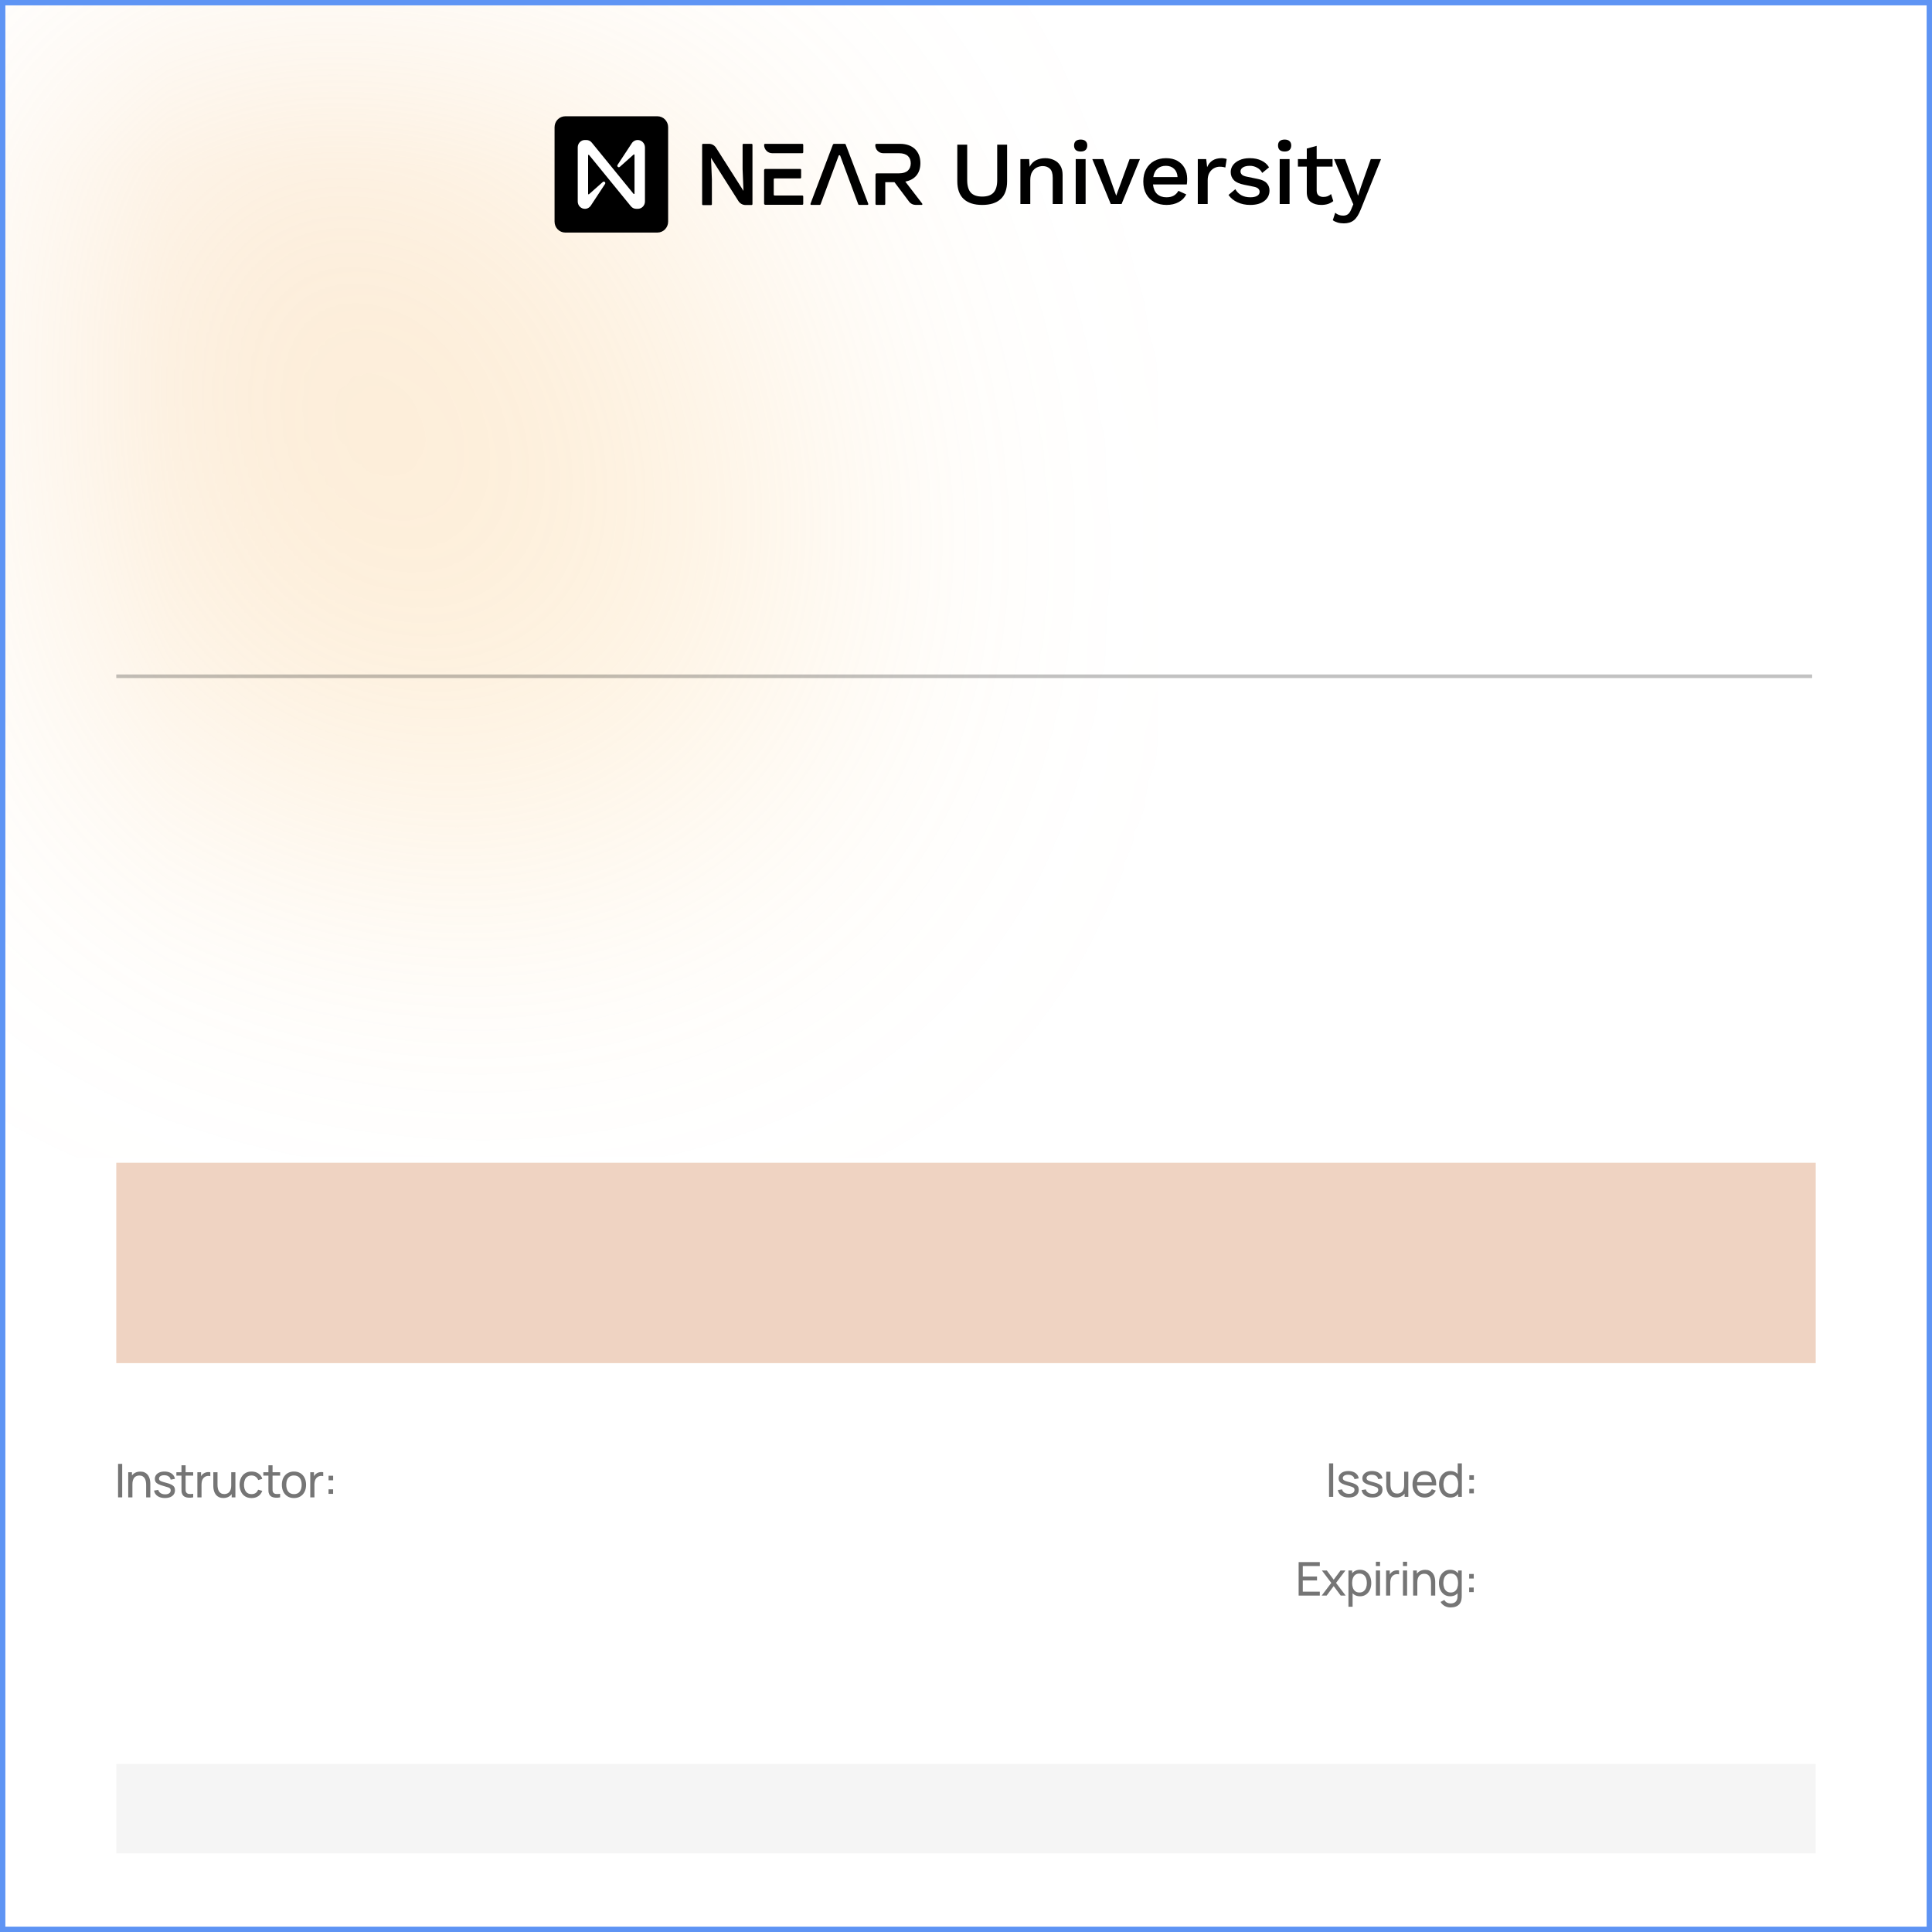
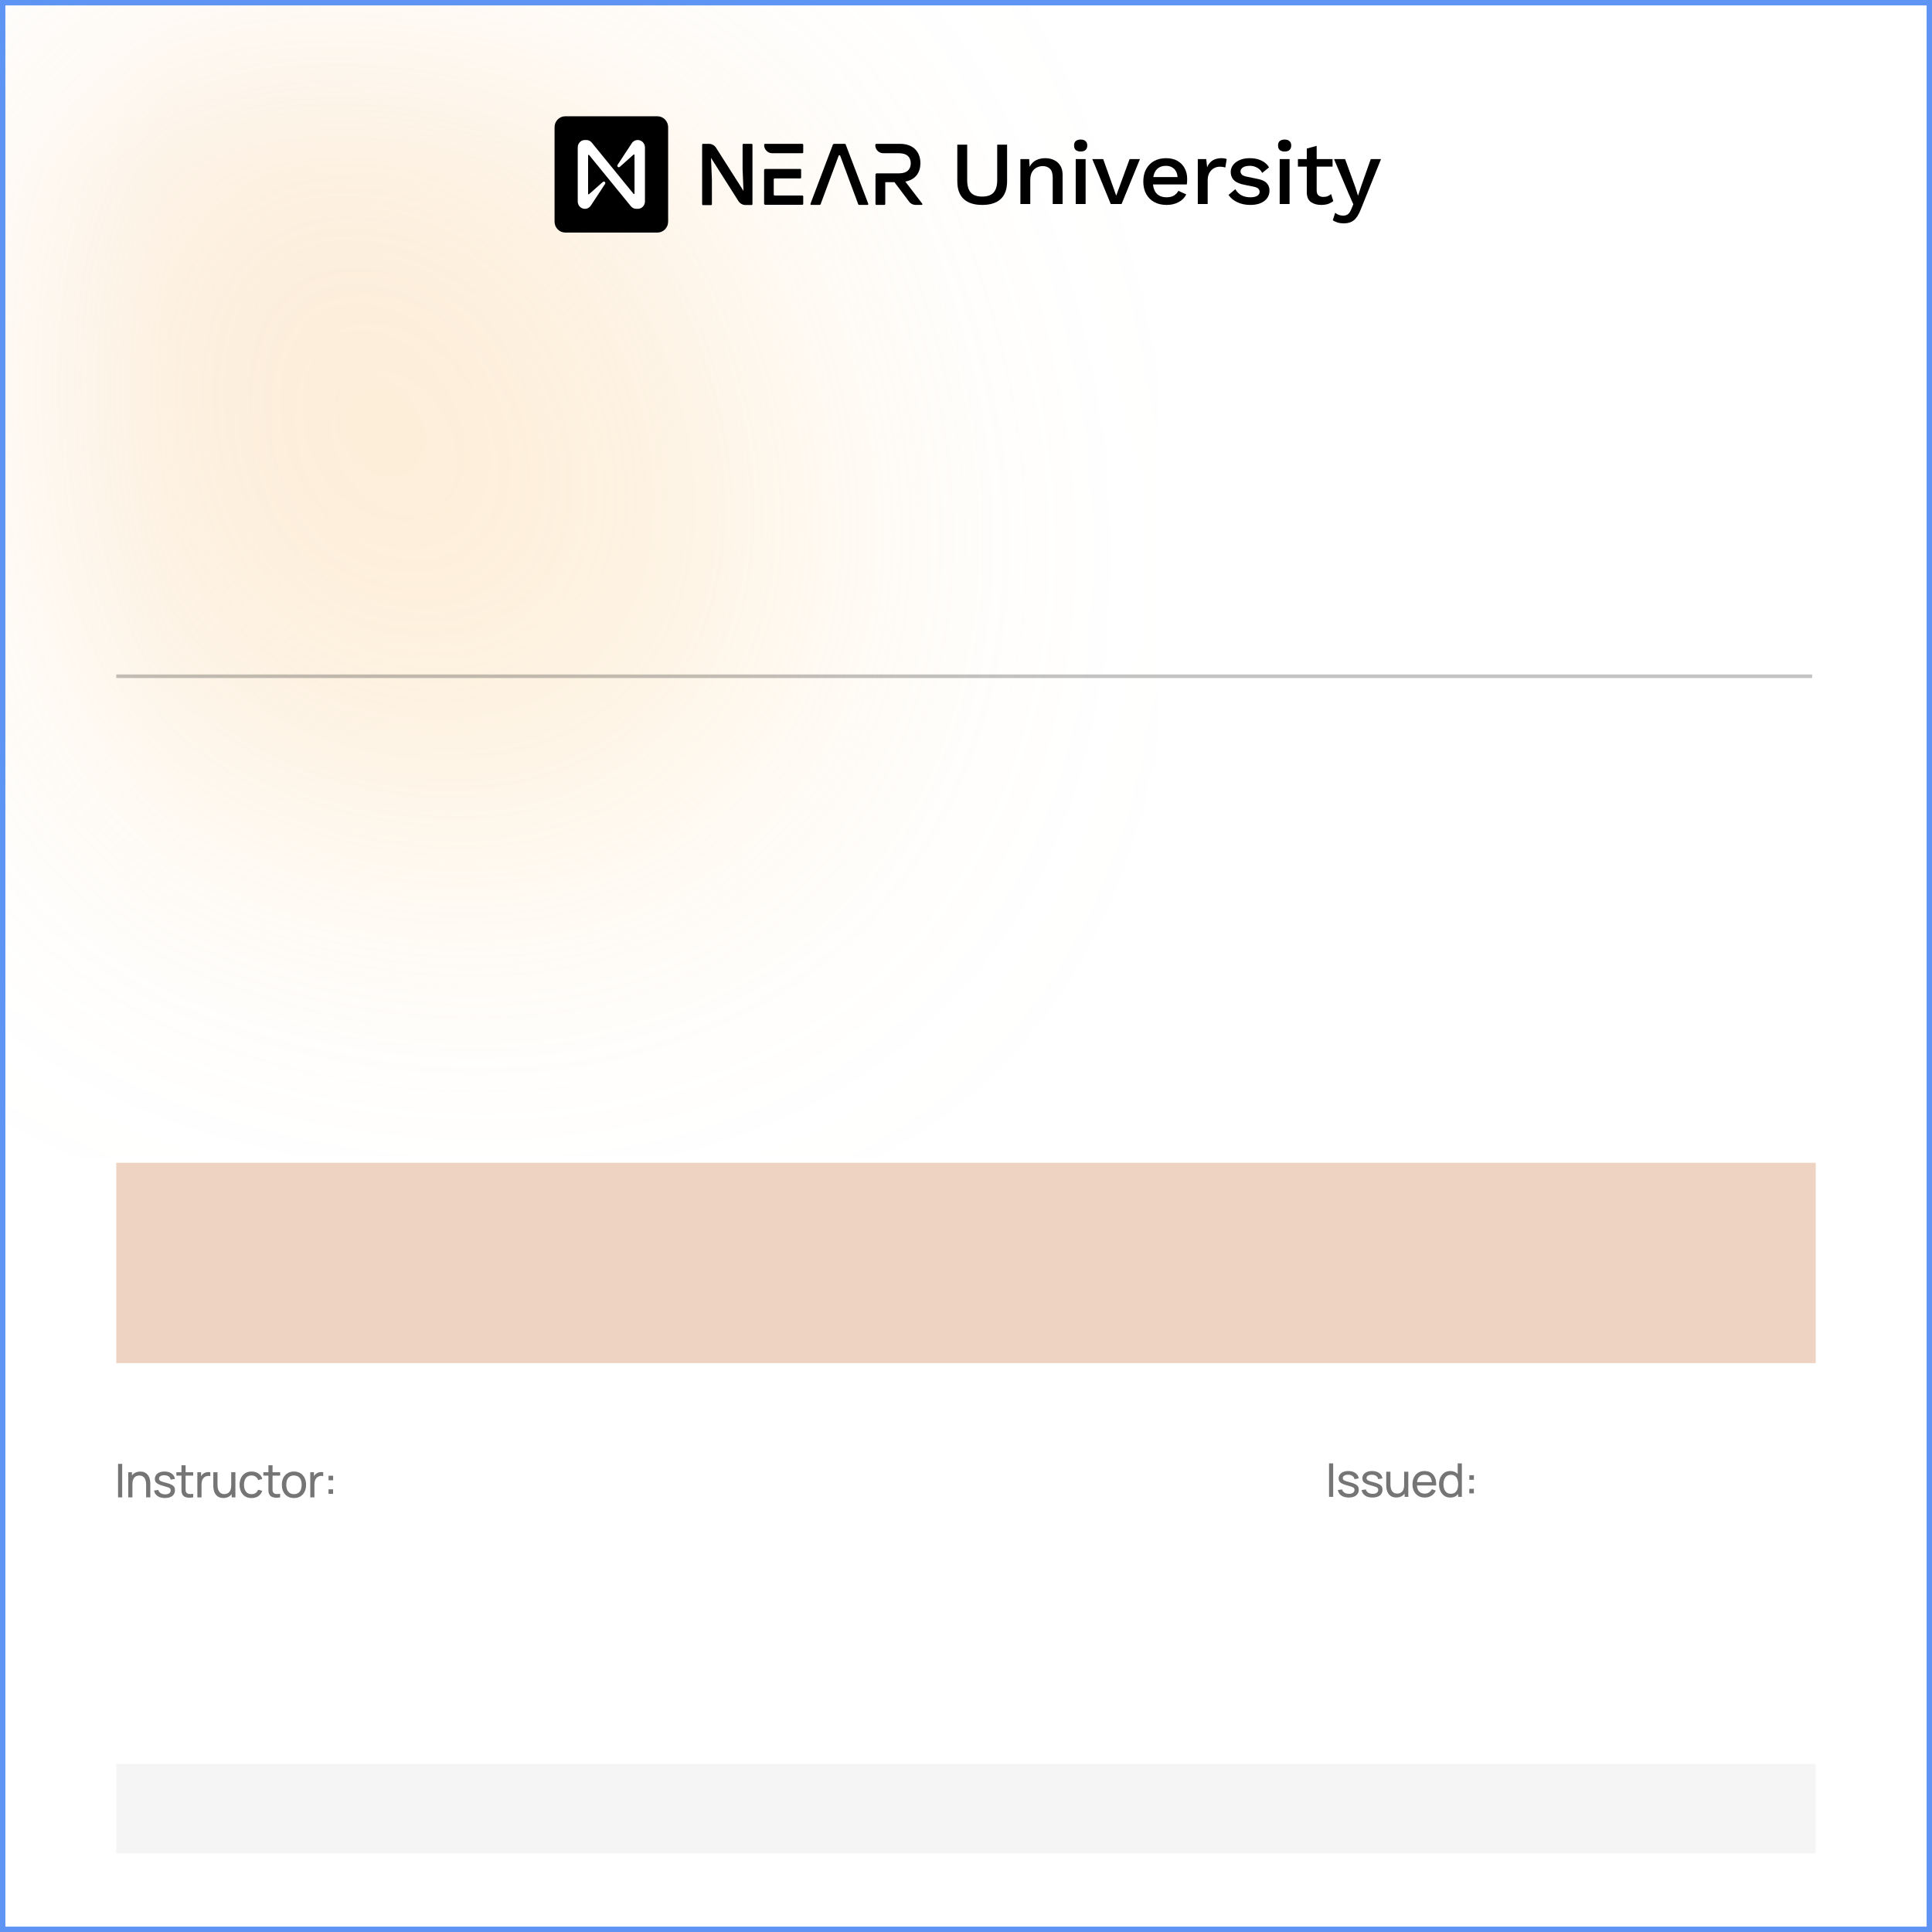
<svg xmlns="http://www.w3.org/2000/svg" width="1080" height="1080" viewBox="0 0 1080 1080" fill="none">
  <rect x="1.5" y="1.5" width="1077" height="1077" fill="white" />
  <mask id="mask0_54_2" style="mask-type:alpha" maskUnits="userSpaceOnUse" x="0" y="0" width="647" height="647">
    <rect width="647" height="647" fill="#C4C4C4" />
  </mask>
  <g mask="url(#mask0_54_2)">
    <g opacity="0.25" filter="url(#filter0_f_54_2)">
      <path d="M202.719 -128.616C416.466 85.131 507.43 340.718 405.894 442.255C304.358 543.791 48.77 452.826 -164.977 239.079C-378.724 25.332 -469.689 -230.255 -368.152 -331.792C-266.616 -433.328 -11.028 -342.363 202.719 -128.616Z" fill="url(#paint0_linear_54_2)" />
    </g>
  </g>
  <path d="M310 71.116C310 67.738 312.675 65 315.974 65H367.519C370.818 65 373.493 67.738 373.493 71.116V123.884C373.493 127.262 370.818 130 367.519 130H315.974C312.675 130 310 127.262 310 123.884V71.116Z" fill="black" />
  <path d="M420.631 80.909V114.097C420.631 114.35 420.445 114.603 420.135 114.603H416.727C415.178 114.603 413.691 113.781 412.823 112.453L397.455 88.242L397.951 100.316V114.16C397.951 114.413 397.765 114.666 397.455 114.666H392.994C392.746 114.666 392.498 114.476 392.498 114.16V80.909C392.498 80.656 392.684 80.403 392.994 80.403H396.34C397.889 80.403 399.376 81.225 400.244 82.552L415.612 106.701L415.116 94.627V80.909C415.116 80.656 415.302 80.403 415.612 80.403H420.073C420.445 80.403 420.631 80.593 420.631 80.909Z" fill="black" />
  <path d="M458.211 114.54H453.502C453.192 114.54 452.943 114.223 453.068 113.907L465.586 80.846C465.709 80.593 465.957 80.403 466.205 80.403H472.154C472.463 80.403 472.712 80.593 472.773 80.846L485.353 113.907C485.477 114.223 485.228 114.54 484.919 114.54H480.21C480.023 114.54 479.838 114.413 479.776 114.223L469.675 87.041C469.552 86.662 468.931 86.662 468.807 87.041L458.707 114.223C458.583 114.413 458.397 114.54 458.211 114.54Z" fill="black" />
  <path d="M515.497 113.781L506.077 101.517C511.407 100.506 514.505 96.839 514.505 91.213C514.505 84.765 510.416 80.403 503.103 80.403H489.966C489.595 80.403 489.285 80.719 489.285 81.099C489.285 83.627 491.268 85.65 493.746 85.65H502.607C507.007 85.65 509.114 87.926 509.114 91.276C509.114 94.627 507.069 96.902 502.607 96.902H490.091C489.719 96.902 489.408 97.219 489.408 97.598V114.034C489.408 114.287 489.595 114.54 489.904 114.54H494.366C494.613 114.54 494.862 114.35 494.862 114.034V101.833H500.005L508.184 112.706C509.052 113.907 510.416 114.54 511.903 114.54H515.31C515.559 114.54 515.744 114.097 515.497 113.781Z" fill="black" />
  <path d="M448.515 80.403H427.757C427.385 80.403 427.137 80.656 427.137 81.035C427.137 83.564 429.182 85.65 431.661 85.65H448.515C448.764 85.65 449.011 85.46 449.011 85.144V80.846C448.949 80.593 448.764 80.403 448.515 80.403ZM448.515 109.293H433.024C432.776 109.293 432.528 109.103 432.528 108.787V100.253C432.528 100 432.714 99.747 433.024 99.747H447.338C447.587 99.747 447.834 99.558 447.834 99.241V94.943C447.834 94.69 447.649 94.437 447.338 94.437H427.819C427.447 94.437 427.137 94.753 427.137 95.132V113.781C427.137 114.16 427.447 114.476 427.819 114.476H448.515C448.764 114.476 449.011 114.287 449.011 113.971V109.672C448.949 109.482 448.764 109.293 448.515 109.293Z" fill="black" />
  <path d="M353.07 80.232L345.229 92.157C344.687 92.969 345.729 93.953 346.48 93.269L354.196 86.387C354.404 86.216 354.696 86.344 354.696 86.644V108.144C354.696 108.443 354.321 108.571 354.154 108.357L330.799 79.719C330.048 78.779 328.964 78.266 327.754 78.266H326.92C324.751 78.266 322.958 80.104 322.958 82.369V112.632C322.958 114.897 324.751 116.735 326.962 116.735C328.338 116.735 329.631 116.008 330.382 114.769L338.222 102.843C338.765 102.031 337.722 101.048 336.971 101.732L329.255 108.571C329.047 108.742 328.755 108.614 328.755 108.315V86.857C328.755 86.558 329.13 86.43 329.297 86.644L352.653 115.282C353.404 116.222 354.53 116.735 355.697 116.735H356.531C358.742 116.735 360.535 114.897 360.535 112.632V82.369C360.494 80.104 358.7 78.266 356.49 78.266C355.113 78.266 353.821 78.992 353.07 80.232Z" fill="white" />
  <path d="M562.969 80.88V101.339C562.969 105.73 561.782 109.031 559.407 111.242C557.032 113.454 553.574 114.56 549.031 114.56C544.556 114.56 541.115 113.454 538.706 111.242C536.331 109.031 535.144 105.73 535.144 101.339V80.88H540.667V100.686C540.667 103.836 541.339 106.165 542.681 107.673C544.057 109.148 546.174 109.885 549.031 109.885C551.922 109.885 554.038 109.148 555.38 107.673C556.757 106.165 557.445 103.836 557.445 100.686V80.88H562.969Z" fill="black" />
  <path d="M570.407 114.058V88.923H575.311L575.57 93.246C576.43 91.57 577.617 90.347 579.132 89.576C580.68 88.806 582.401 88.42 584.294 88.42C586.118 88.42 587.753 88.772 589.199 89.476C590.678 90.146 591.849 91.185 592.709 92.593C593.569 93.967 594 95.693 594 97.77V114.058H588.476V99.429C588.476 96.949 587.942 95.24 586.875 94.302C585.843 93.33 584.535 92.844 582.952 92.844C581.816 92.844 580.715 93.095 579.648 93.598C578.581 94.101 577.686 94.939 576.964 96.112C576.275 97.251 575.931 98.776 575.931 100.686V114.058H570.407Z" fill="black" />
  <path d="M604.125 84.701C602.921 84.701 601.991 84.416 601.338 83.846C600.718 83.243 600.408 82.405 600.408 81.332C600.408 80.26 600.718 79.439 601.338 78.869C601.991 78.299 602.921 78.015 604.125 78.015C605.295 78.015 606.19 78.299 606.81 78.869C607.464 79.439 607.791 80.26 607.791 81.332C607.791 82.405 607.464 83.243 606.81 83.846C606.19 84.416 605.295 84.701 604.125 84.701ZM606.861 88.923V114.058H601.338V88.923H606.861Z" fill="black" />
  <path d="M631.456 88.923H637.238L626.965 114.058H620.925L610.6 88.923H616.691L623.97 109.383L631.456 88.923Z" fill="black" />
  <path d="M652.121 114.56C649.54 114.56 647.268 114.041 645.307 113.002C643.379 111.963 641.865 110.472 640.764 108.528C639.662 106.551 639.112 104.205 639.112 101.49C639.112 98.776 639.645 96.447 640.712 94.503C641.813 92.526 643.311 91.018 645.203 89.979C647.131 88.94 649.333 88.42 651.811 88.42C654.324 88.42 656.458 88.923 658.213 89.928C659.968 90.934 661.31 92.308 662.24 94.05C663.169 95.793 663.633 97.77 663.633 99.982C663.633 100.619 663.616 101.205 663.582 101.742C663.547 102.278 663.496 102.73 663.427 103.099H644.532C644.773 105.445 645.548 107.238 646.855 108.478C648.198 109.684 649.919 110.287 652.018 110.287C653.739 110.287 655.133 109.969 656.2 109.332C657.266 108.696 658.11 107.807 658.729 106.668L663.117 108.679C662.222 110.522 660.794 111.963 658.832 113.002C656.905 114.041 654.668 114.56 652.121 114.56ZM651.708 92.693C649.815 92.693 648.249 93.229 647.01 94.302C645.806 95.374 645.031 96.933 644.687 98.977H658.265C658.127 96.966 657.473 95.424 656.303 94.352C655.133 93.246 653.601 92.693 651.708 92.693Z" fill="black" />
  <path d="M669.577 114.058V88.923H674.275L674.791 93.447C676.202 90.096 678.904 88.42 682.896 88.42C683.412 88.42 683.928 88.471 684.445 88.571C684.961 88.638 685.391 88.755 685.735 88.923L684.961 93.648C684.582 93.514 684.152 93.414 683.67 93.347C683.223 93.246 682.603 93.196 681.812 93.196C680.71 93.196 679.644 93.481 678.611 94.05C677.613 94.587 676.77 95.424 676.081 96.564C675.428 97.67 675.101 99.061 675.101 100.736V114.058H669.577Z" fill="black" />
  <path d="M698.872 114.56C696.29 114.56 693.933 114.074 691.799 113.102C689.665 112.131 687.979 110.757 686.74 108.98L690.56 105.763C691.317 107.137 692.401 108.243 693.812 109.081C695.258 109.885 696.979 110.287 698.975 110.287C700.558 110.287 701.814 110.019 702.744 109.483C703.673 108.947 704.137 108.193 704.137 107.221C704.137 106.584 703.914 106.031 703.466 105.562C703.053 105.059 702.244 104.674 701.04 104.406L695.619 103.3C692.866 102.764 690.904 101.892 689.734 100.686C688.564 99.48 687.979 97.972 687.979 96.162C687.979 94.788 688.392 93.514 689.218 92.341C690.078 91.168 691.3 90.23 692.883 89.526C694.466 88.789 696.376 88.42 698.614 88.42C701.16 88.42 703.346 88.873 705.17 89.778C707.028 90.649 708.439 91.906 709.403 93.548L705.583 96.665C704.895 95.324 703.914 94.335 702.64 93.699C701.401 93.028 700.093 92.693 698.717 92.693C697.03 92.693 695.723 92.995 694.793 93.598C693.899 94.168 693.451 94.922 693.451 95.86C693.451 96.497 693.709 97.083 694.225 97.62C694.742 98.122 695.671 98.508 697.013 98.776L702.898 99.982C705.376 100.451 707.114 101.256 708.112 102.395C709.145 103.501 709.661 104.858 709.661 106.467C709.661 108.88 708.698 110.84 706.77 112.348C704.843 113.823 702.21 114.56 698.872 114.56Z" fill="black" />
  <path d="M718.143 84.701C716.938 84.701 716.009 84.416 715.355 83.846C714.736 83.243 714.426 82.405 714.426 81.332C714.426 80.26 714.736 79.439 715.355 78.869C716.009 78.299 716.938 78.015 718.143 78.015C719.313 78.015 720.208 78.299 720.827 78.869C721.481 79.439 721.808 80.26 721.808 81.332C721.808 82.405 721.481 83.243 720.827 83.846C720.208 84.416 719.313 84.701 718.143 84.701ZM720.879 88.923V114.058H715.355V88.923H720.879Z" fill="black" />
  <path d="M744.906 88.923V93.146H736.026V106.517C736.026 107.724 736.371 108.628 737.059 109.232C737.747 109.801 738.642 110.086 739.743 110.086C740.707 110.086 741.516 109.952 742.17 109.684C742.858 109.383 743.495 108.98 744.08 108.478L745.319 112.399C744.527 113.069 743.546 113.605 742.376 114.007C741.241 114.376 739.967 114.56 738.556 114.56C736.285 114.56 734.374 114.024 732.826 112.952C731.277 111.846 730.503 110.003 730.503 107.422V93.146H725.547V88.923H730.503V83.042L736.026 81.534V88.923H744.906Z" fill="black" />
  <path d="M772 88.923L760.694 117.023C759.558 119.939 758.268 121.967 756.822 123.106C755.377 124.279 753.518 124.865 751.247 124.865C749.973 124.865 748.82 124.715 747.788 124.413C746.756 124.111 745.843 123.676 745.052 123.106L746.394 118.934C747.633 120.006 749.13 120.542 750.885 120.542C751.815 120.542 752.641 120.308 753.363 119.838C754.121 119.369 754.792 118.397 755.377 116.923L756.513 114.208L753.776 107.975L745.723 88.923H751.918L757.648 104.708L759.145 109.433L760.849 104.255L766.27 88.923H772Z" fill="black" />
  <rect x="65" y="986.031" width="950" height="50" fill="#F5F5F5" />
  <path d="M742.948 836.751V818.031H745.262V836.751H742.948Z" fill="#757575" />
  <path d="M753.947 837.128C752.274 837.128 750.901 836.764 749.826 836.036C748.76 835.3 748.106 834.273 747.863 832.955L750.229 832.578C750.42 833.341 750.857 833.948 751.542 834.398C752.227 834.84 753.076 835.061 754.09 835.061C755.052 835.061 755.806 834.862 756.352 834.463C756.898 834.065 757.171 833.523 757.171 832.838C757.171 832.44 757.08 832.119 756.898 831.876C756.716 831.625 756.339 831.391 755.767 831.174C755.204 830.958 754.35 830.698 753.206 830.394C751.967 830.065 750.992 829.723 750.281 829.367C749.57 829.012 749.063 828.6 748.76 828.132C748.457 827.664 748.305 827.097 748.305 826.429C748.305 825.606 748.53 824.887 748.981 824.271C749.432 823.647 750.06 823.166 750.866 822.828C751.681 822.49 752.625 822.321 753.7 822.321C754.766 822.321 755.719 822.49 756.56 822.828C757.401 823.166 758.077 823.647 758.588 824.271C759.108 824.887 759.416 825.606 759.511 826.429L757.145 826.858C757.032 826.104 756.668 825.511 756.053 825.077C755.446 824.644 754.662 824.414 753.7 824.388C752.79 824.354 752.049 824.514 751.477 824.869C750.914 825.225 750.632 825.706 750.632 826.312C750.632 826.65 750.736 826.941 750.944 827.183C751.161 827.426 751.555 827.656 752.127 827.872C752.708 828.089 753.548 828.336 754.649 828.613C755.888 828.925 756.863 829.268 757.574 829.64C758.293 830.004 758.805 830.438 759.108 830.94C759.411 831.434 759.563 832.045 759.563 832.773C759.563 834.125 759.065 835.191 758.068 835.971C757.071 836.743 755.698 837.128 753.947 837.128Z" fill="#757575" />
  <path d="M767.214 837.128C765.541 837.128 764.168 836.764 763.093 836.036C762.027 835.3 761.373 834.273 761.13 832.955L763.496 832.578C763.687 833.341 764.124 833.948 764.809 834.398C765.494 834.84 766.343 835.061 767.357 835.061C768.319 835.061 769.073 834.862 769.619 834.463C770.165 834.065 770.438 833.523 770.438 832.838C770.438 832.44 770.347 832.119 770.165 831.876C769.983 831.625 769.606 831.391 769.034 831.174C768.471 830.958 767.617 830.698 766.473 830.394C765.234 830.065 764.259 829.723 763.548 829.367C762.837 829.012 762.33 828.6 762.027 828.132C761.724 827.664 761.572 827.097 761.572 826.429C761.572 825.606 761.797 824.887 762.248 824.271C762.699 823.647 763.327 823.166 764.133 822.828C764.948 822.49 765.892 822.321 766.967 822.321C768.033 822.321 768.986 822.49 769.827 822.828C770.668 823.166 771.344 823.647 771.855 824.271C772.375 824.887 772.683 825.606 772.778 826.429L770.412 826.858C770.299 826.104 769.935 825.511 769.32 825.077C768.713 824.644 767.929 824.414 766.967 824.388C766.057 824.354 765.316 824.514 764.744 824.869C764.181 825.225 763.899 825.706 763.899 826.312C763.899 826.65 764.003 826.941 764.211 827.183C764.428 827.426 764.822 827.656 765.394 827.872C765.975 828.089 766.815 828.336 767.916 828.613C769.155 828.925 770.13 829.268 770.841 829.64C771.56 830.004 772.072 830.438 772.375 830.94C772.678 831.434 772.83 832.045 772.83 832.773C772.83 834.125 772.332 835.191 771.335 835.971C770.338 836.743 768.965 837.128 767.214 837.128Z" fill="#757575" />
  <path d="M780.507 837.115C779.606 837.115 778.83 836.972 778.18 836.686C777.539 836.4 777.006 836.019 776.581 835.542C776.156 835.066 775.823 834.537 775.58 833.956C775.337 833.376 775.164 832.782 775.06 832.175C774.965 831.569 774.917 831.001 774.917 830.472V822.711H777.257V829.744C777.257 830.403 777.318 831.04 777.439 831.655C777.56 832.271 777.764 832.825 778.05 833.319C778.345 833.813 778.735 834.203 779.22 834.489C779.714 834.775 780.329 834.918 781.066 834.918C781.647 834.918 782.175 834.819 782.652 834.619C783.129 834.42 783.536 834.125 783.874 833.735C784.212 833.337 784.472 832.834 784.654 832.227C784.836 831.621 784.927 830.914 784.927 830.108L786.448 830.576C786.448 831.928 786.201 833.094 785.707 834.073C785.222 835.053 784.533 835.807 783.64 836.335C782.756 836.855 781.712 837.115 780.507 837.115ZM785.187 836.751V832.994H784.927V822.711H787.254V836.751H785.187Z" fill="#757575" />
  <path d="M796.458 837.141C795.08 837.141 793.875 836.838 792.844 836.231C791.821 835.616 791.024 834.762 790.452 833.67C789.88 832.57 789.594 831.287 789.594 829.822C789.594 828.288 789.876 826.962 790.439 825.844C791.002 824.718 791.787 823.851 792.792 823.244C793.806 822.629 794.993 822.321 796.354 822.321C797.767 822.321 798.967 822.646 799.955 823.296C800.952 823.946 801.697 824.874 802.191 826.078C802.694 827.283 802.91 828.717 802.841 830.381H800.501V829.549C800.475 827.825 800.124 826.538 799.448 825.688C798.772 824.83 797.767 824.401 796.432 824.401C795.002 824.401 793.914 824.861 793.169 825.779C792.424 826.698 792.051 828.015 792.051 829.731C792.051 831.387 792.424 832.669 793.169 833.579C793.914 834.489 794.976 834.944 796.354 834.944C797.281 834.944 798.087 834.732 798.772 834.307C799.457 833.883 799.994 833.272 800.384 832.474L802.607 833.241C802.061 834.481 801.238 835.443 800.137 836.127C799.045 836.803 797.819 837.141 796.458 837.141ZM791.271 830.381V828.522H801.645V830.381H791.271Z" fill="#757575" />
  <path d="M810.727 837.141C809.419 837.141 808.296 836.816 807.36 836.166C806.424 835.508 805.701 834.619 805.189 833.501C804.687 832.383 804.435 831.122 804.435 829.718C804.435 828.314 804.687 827.053 805.189 825.935C805.701 824.817 806.424 823.938 807.36 823.296C808.296 822.646 809.414 822.321 810.714 822.321C812.04 822.321 813.154 822.642 814.055 823.283C814.957 823.925 815.637 824.804 816.096 825.922C816.564 827.04 816.798 828.306 816.798 829.718C816.798 831.114 816.564 832.375 816.096 833.501C815.637 834.619 814.957 835.508 814.055 836.166C813.154 836.816 812.045 837.141 810.727 837.141ZM811.013 835.022C811.958 835.022 812.734 834.797 813.34 834.346C813.947 833.887 814.393 833.259 814.679 832.461C814.974 831.655 815.121 830.741 815.121 829.718C815.121 828.678 814.974 827.764 814.679 826.975C814.393 826.178 813.951 825.558 813.353 825.116C812.755 824.666 811.997 824.44 811.078 824.44C810.125 824.44 809.336 824.674 808.712 825.142C808.097 825.61 807.638 826.243 807.334 827.04C807.04 827.838 806.892 828.73 806.892 829.718C806.892 830.715 807.044 831.616 807.347 832.422C807.651 833.22 808.106 833.852 808.712 834.32C809.328 834.788 810.095 835.022 811.013 835.022ZM815.121 836.751V826.416H814.861V818.031H817.188V836.751H815.121Z" fill="#757575" />
  <path d="M821.35 834.801V832.253H823.898V834.801H821.35ZM821.363 827.209V824.661H823.911V827.209H821.363Z" fill="#757575" />
-   <path d="M725.948 891.946V873.226H737.778V875.423H728.262V881.286H736.218V883.483H728.262V889.749H737.778V891.946H725.948Z" fill="#757575" />
-   <path d="M738.823 891.946L744.192 884.848L738.94 877.906H741.696L745.544 883.054L749.353 877.906H752.109L746.857 884.848L752.239 891.946H749.47L745.544 886.642L741.592 891.946H738.823Z" fill="#757575" />
-   <path d="M760.251 892.336C758.933 892.336 757.824 892.011 756.923 891.361C756.021 890.703 755.337 889.814 754.869 888.696C754.409 887.57 754.18 886.309 754.18 884.913C754.18 883.501 754.409 882.235 754.869 881.117C755.337 879.999 756.021 879.12 756.923 878.478C757.833 877.837 758.946 877.516 760.264 877.516C761.564 877.516 762.682 877.841 763.618 878.491C764.562 879.133 765.286 880.012 765.789 881.13C766.291 882.248 766.543 883.509 766.543 884.913C766.543 886.317 766.291 887.578 765.789 888.696C765.286 889.814 764.562 890.703 763.618 891.361C762.682 892.011 761.559 892.336 760.251 892.336ZM753.79 898.186V877.906H755.857V888.241H756.117V898.186H753.79ZM759.965 890.217C760.892 890.217 761.659 889.983 762.266 889.515C762.872 889.047 763.327 888.415 763.631 887.617C763.934 886.811 764.086 885.91 764.086 884.913C764.086 883.925 763.934 883.033 763.631 882.235C763.336 881.438 762.877 880.805 762.253 880.337C761.637 879.869 760.853 879.635 759.9 879.635C758.99 879.635 758.236 879.861 757.638 880.311C757.04 880.753 756.593 881.373 756.299 882.17C756.004 882.959 755.857 883.873 755.857 884.913C755.857 885.936 756 886.85 756.286 887.656C756.58 888.454 757.031 889.082 757.638 889.541C758.244 889.992 759.02 890.217 759.965 890.217Z" fill="#757575" />
-   <path d="M769.133 875.423V873.031H771.447V875.423H769.133ZM769.133 891.946V877.906H771.447V891.946H769.133Z" fill="#757575" />
-   <path d="M774.827 891.946V877.906H776.894V881.299L776.556 880.857C776.721 880.424 776.933 880.025 777.193 879.661C777.462 879.297 777.761 878.998 778.09 878.764C778.454 878.47 778.866 878.244 779.325 878.088C779.785 877.932 780.253 877.841 780.729 877.815C781.206 877.781 781.652 877.811 782.068 877.906V880.077C781.583 879.947 781.05 879.913 780.469 879.973C779.889 880.034 779.351 880.246 778.857 880.61C778.407 880.931 778.056 881.321 777.804 881.78C777.562 882.24 777.393 882.738 777.297 883.275C777.202 883.804 777.154 884.346 777.154 884.9V891.946H774.827Z" fill="#757575" />
-   <path d="M784.266 875.423V873.031H786.58V875.423H784.266ZM784.266 891.946V877.906H786.58V891.946H784.266Z" fill="#757575" />
-   <path d="M799.958 891.946V884.913C799.958 884.246 799.897 883.605 799.776 882.989C799.663 882.374 799.46 881.824 799.165 881.338C798.879 880.844 798.489 880.454 797.995 880.168C797.51 879.882 796.894 879.739 796.149 879.739C795.568 879.739 795.04 879.839 794.563 880.038C794.095 880.229 793.692 880.524 793.354 880.922C793.016 881.321 792.752 881.824 792.561 882.43C792.379 883.028 792.288 883.735 792.288 884.549L790.767 884.081C790.767 882.721 791.01 881.555 791.495 880.584C791.989 879.605 792.678 878.855 793.562 878.335C794.455 877.807 795.503 877.542 796.708 877.542C797.618 877.542 798.394 877.685 799.035 877.971C799.676 878.257 800.209 878.639 800.634 879.115C801.059 879.583 801.392 880.112 801.635 880.701C801.878 881.282 802.047 881.876 802.142 882.482C802.246 883.08 802.298 883.648 802.298 884.185V891.946H799.958ZM789.948 891.946V877.906H792.028V881.663H792.288V891.946H789.948Z" fill="#757575" />
-   <path d="M810.839 898.576C810.102 898.576 809.383 898.464 808.681 898.238C807.979 898.013 807.333 897.671 806.744 897.211C806.163 896.761 805.678 896.189 805.288 895.495L807.407 894.377C807.754 895.062 808.243 895.56 808.876 895.872C809.517 896.184 810.176 896.34 810.852 896.34C811.745 896.34 812.486 896.176 813.075 895.846C813.664 895.526 814.098 895.045 814.375 894.403C814.661 893.762 814.8 892.965 814.791 892.011V888.176H815.064V877.906H817.118V892.037C817.118 892.419 817.105 892.787 817.079 893.142C817.062 893.498 817.018 893.849 816.949 894.195C816.767 895.192 816.407 896.011 815.87 896.652C815.333 897.302 814.639 897.783 813.79 898.095C812.941 898.416 811.957 898.576 810.839 898.576ZM810.67 892.336C809.361 892.336 808.239 892.011 807.303 891.361C806.367 890.703 805.643 889.814 805.132 888.696C804.629 887.578 804.378 886.317 804.378 884.913C804.378 883.509 804.629 882.248 805.132 881.13C805.643 880.012 806.367 879.133 807.303 878.491C808.239 877.841 809.357 877.516 810.657 877.516C811.983 877.516 813.097 877.837 813.998 878.478C814.899 879.12 815.58 879.999 816.039 881.117C816.507 882.235 816.741 883.501 816.741 884.913C816.741 886.309 816.507 887.57 816.039 888.696C815.58 889.814 814.899 890.703 813.998 891.361C813.097 892.011 811.987 892.336 810.67 892.336ZM810.956 890.217C811.901 890.217 812.676 889.992 813.283 889.541C813.89 889.082 814.336 888.454 814.622 887.656C814.917 886.85 815.064 885.936 815.064 884.913C815.064 883.873 814.917 882.959 814.622 882.17C814.336 881.373 813.894 880.753 813.296 880.311C812.698 879.861 811.94 879.635 811.021 879.635C810.068 879.635 809.279 879.869 808.655 880.337C808.04 880.805 807.58 881.438 807.277 882.235C806.982 883.033 806.835 883.925 806.835 884.913C806.835 885.91 806.987 886.811 807.29 887.617C807.593 888.415 808.048 889.047 808.655 889.515C809.27 889.983 810.037 890.217 810.956 890.217Z" fill="#757575" />
-   <path d="M821.268 889.996V887.448H823.816V889.996H821.268ZM821.281 882.404V879.856H823.829V882.404H821.281Z" fill="#757575" />
  <path d="M66 837.031V818.311H68.314V837.031H66Z" fill="#757575" />
  <path d="M81.692 837.031V829.998C81.692 829.331 81.631 828.69 81.51 828.074C81.397 827.459 81.193 826.909 80.899 826.423C80.613 825.929 80.223 825.539 79.729 825.253C79.243 824.967 78.628 824.824 77.883 824.824C77.302 824.824 76.773 824.924 76.297 825.123C75.829 825.314 75.426 825.609 75.088 826.007C74.75 826.406 74.485 826.909 74.295 827.515C74.113 828.113 74.022 828.82 74.022 829.634L72.501 829.166C72.501 827.806 72.743 826.64 73.229 825.669C73.723 824.69 74.412 823.94 75.296 823.42C76.188 822.892 77.237 822.627 78.442 822.627C79.352 822.627 80.127 822.77 80.769 823.056C81.41 823.342 81.943 823.724 82.368 824.2C82.792 824.668 83.126 825.197 83.369 825.786C83.611 826.367 83.78 826.961 83.876 827.567C83.98 828.165 84.032 828.733 84.032 829.27V837.031H81.692ZM71.682 837.031V822.991H73.762V826.748H74.022V837.031H71.682Z" fill="#757575" />
  <path d="M92.195 837.408C90.523 837.408 89.149 837.044 88.074 836.316C87.008 835.58 86.354 834.553 86.111 833.235L88.477 832.858C88.668 833.621 89.106 834.228 89.79 834.678C90.475 835.12 91.324 835.341 92.338 835.341C93.3 835.341 94.054 835.142 94.6 834.743C95.146 834.345 95.419 833.803 95.419 833.118C95.419 832.72 95.328 832.399 95.146 832.156C94.964 831.905 94.587 831.671 94.015 831.454C93.452 831.238 92.598 830.978 91.454 830.674C90.215 830.345 89.24 830.003 88.529 829.647C87.819 829.292 87.312 828.88 87.008 828.412C86.705 827.944 86.553 827.377 86.553 826.709C86.553 825.886 86.779 825.167 87.229 824.551C87.68 823.927 88.308 823.446 89.114 823.108C89.929 822.77 90.874 822.601 91.948 822.601C93.014 822.601 93.968 822.77 94.808 823.108C95.649 823.446 96.325 823.927 96.836 824.551C97.356 825.167 97.664 825.886 97.759 826.709L95.393 827.138C95.281 826.384 94.917 825.791 94.301 825.357C93.695 824.924 92.91 824.694 91.948 824.668C91.038 824.634 90.297 824.794 89.725 825.149C89.162 825.505 88.88 825.986 88.88 826.592C88.88 826.93 88.984 827.221 89.192 827.463C89.409 827.706 89.803 827.936 90.375 828.152C90.956 828.369 91.797 828.616 92.897 828.893C94.137 829.205 95.112 829.548 95.822 829.92C96.542 830.284 97.053 830.718 97.356 831.22C97.66 831.714 97.811 832.325 97.811 833.053C97.811 834.405 97.313 835.471 96.316 836.251C95.32 837.023 93.946 837.408 92.195 837.408Z" fill="#757575" />
  <path d="M107.998 837.031C107.166 837.196 106.342 837.261 105.528 837.226C104.722 837.2 104.002 837.04 103.37 836.745C102.737 836.442 102.256 835.974 101.927 835.341C101.649 834.787 101.498 834.228 101.472 833.664C101.454 833.092 101.446 832.447 101.446 831.727V819.091H103.76V831.623C103.76 832.195 103.764 832.685 103.773 833.092C103.79 833.5 103.881 833.851 104.046 834.145C104.358 834.7 104.852 835.025 105.528 835.12C106.212 835.216 107.036 835.19 107.998 835.042V837.031ZM98.599 824.902V822.991H107.998V824.902H98.599Z" fill="#757575" />
  <path d="M110.328 837.031V822.991H112.395V826.384L112.057 825.942C112.222 825.509 112.434 825.11 112.694 824.746C112.963 824.382 113.262 824.083 113.591 823.849C113.955 823.555 114.367 823.329 114.826 823.173C115.285 823.017 115.753 822.926 116.23 822.9C116.707 822.866 117.153 822.896 117.569 822.991V825.162C117.084 825.032 116.551 824.998 115.97 825.058C115.389 825.119 114.852 825.331 114.358 825.695C113.907 826.016 113.556 826.406 113.305 826.865C113.062 827.325 112.893 827.823 112.798 828.36C112.703 828.889 112.655 829.431 112.655 829.985V837.031H110.328Z" fill="#757575" />
  <path d="M124.837 837.395C123.936 837.395 123.16 837.252 122.51 836.966C121.869 836.68 121.336 836.299 120.911 835.822C120.487 835.346 120.153 834.817 119.91 834.236C119.668 833.656 119.494 833.062 119.39 832.455C119.295 831.849 119.247 831.281 119.247 830.752V822.991H121.587V830.024C121.587 830.683 121.648 831.32 121.769 831.935C121.891 832.551 122.094 833.105 122.38 833.599C122.675 834.093 123.065 834.483 123.55 834.769C124.044 835.055 124.66 835.198 125.396 835.198C125.977 835.198 126.506 835.099 126.982 834.899C127.459 834.7 127.866 834.405 128.204 834.015C128.542 833.617 128.802 833.114 128.984 832.507C129.166 831.901 129.257 831.194 129.257 830.388L130.778 830.856C130.778 832.208 130.531 833.374 130.037 834.353C129.552 835.333 128.863 836.087 127.97 836.615C127.086 837.135 126.042 837.395 124.837 837.395ZM129.517 837.031V833.274H129.257V822.991H131.584V837.031H129.517Z" fill="#757575" />
  <path d="M140.619 837.421C139.198 837.421 137.989 837.105 136.992 836.472C136.004 835.831 135.25 834.951 134.73 833.833C134.21 832.715 133.941 831.441 133.924 830.011C133.941 828.547 134.214 827.26 134.743 826.15C135.28 825.032 136.047 824.161 137.044 823.537C138.041 822.913 139.241 822.601 140.645 822.601C142.127 822.601 143.401 822.965 144.467 823.693C145.542 824.421 146.261 825.418 146.625 826.683L144.337 827.372C144.042 826.558 143.561 825.925 142.894 825.474C142.235 825.024 141.477 824.798 140.619 824.798C139.657 824.798 138.864 825.024 138.24 825.474C137.616 825.916 137.152 826.532 136.849 827.32C136.546 828.1 136.39 828.997 136.381 830.011C136.398 831.571 136.758 832.832 137.46 833.794C138.171 834.748 139.224 835.224 140.619 835.224C141.538 835.224 142.3 835.016 142.907 834.6C143.514 834.176 143.973 833.565 144.285 832.767L146.625 833.378C146.14 834.687 145.381 835.688 144.35 836.381C143.319 837.075 142.075 837.421 140.619 837.421Z" fill="#757575" />
  <path d="M156.597 837.031C155.765 837.196 154.942 837.261 154.127 837.226C153.321 837.2 152.602 837.04 151.969 836.745C151.337 836.442 150.856 835.974 150.526 835.341C150.249 834.787 150.097 834.228 150.071 833.664C150.054 833.092 150.045 832.447 150.045 831.727V819.091H152.359V831.623C152.359 832.195 152.364 832.685 152.372 833.092C152.39 833.5 152.481 833.851 152.645 834.145C152.957 834.7 153.451 835.025 154.127 835.12C154.812 835.216 155.635 835.19 156.597 835.042V837.031ZM147.198 824.902V822.991H156.597V824.902H147.198Z" fill="#757575" />
  <path d="M164.324 837.421C162.928 837.421 161.724 837.105 160.71 836.472C159.704 835.84 158.929 834.964 158.383 833.846C157.837 832.728 157.564 831.446 157.564 829.998C157.564 828.525 157.841 827.234 158.396 826.124C158.95 825.015 159.735 824.153 160.749 823.537C161.763 822.913 162.954 822.601 164.324 822.601C165.728 822.601 166.937 822.918 167.951 823.55C168.965 824.174 169.74 825.045 170.278 826.163C170.824 827.273 171.097 828.551 171.097 829.998C171.097 831.463 170.824 832.754 170.278 833.872C169.732 834.982 168.952 835.853 167.938 836.485C166.924 837.109 165.719 837.421 164.324 837.421ZM164.324 835.224C165.78 835.224 166.863 834.739 167.574 833.768C168.284 832.798 168.64 831.541 168.64 829.998C168.64 828.412 168.28 827.151 167.561 826.215C166.841 825.271 165.762 824.798 164.324 824.798C163.344 824.798 162.538 825.019 161.906 825.461C161.273 825.903 160.801 826.514 160.489 827.294C160.177 828.074 160.021 828.976 160.021 829.998C160.021 831.576 160.385 832.841 161.113 833.794C161.841 834.748 162.911 835.224 164.324 835.224Z" fill="#757575" />
  <path d="M173.439 837.031V822.991H175.506V826.384L175.168 825.942C175.333 825.509 175.545 825.11 175.805 824.746C176.074 824.382 176.373 824.083 176.702 823.849C177.066 823.555 177.478 823.329 177.937 823.173C178.396 823.017 178.864 822.926 179.341 822.9C179.818 822.866 180.264 822.896 180.68 822.991V825.162C180.195 825.032 179.662 824.998 179.081 825.058C178.5 825.119 177.963 825.331 177.469 825.695C177.018 826.016 176.667 826.406 176.416 826.865C176.173 827.325 176.004 827.823 175.909 828.36C175.814 828.889 175.766 829.431 175.766 829.985V837.031H173.439Z" fill="#757575" />
  <path d="M183.658 835.081V832.533H186.206V835.081H183.658ZM183.671 827.489V824.941H186.219V827.489H183.671Z" fill="#757575" />
  <line x1="65" y1="378.031" x2="1013" y2="378.031" stroke="black" stroke-opacity="0.24" stroke-width="2" />
  <rect x="65" y="650" width="950" height="112" fill="#EFD3C2" />
  <rect x="1.5" y="1.5" width="1077" height="1077" stroke="#5E94F4" stroke-width="3" />
  <defs>
    <filter id="filter0_f_54_2" x="-609.7" y="-573.339" width="1257.14" height="1257.14" filterUnits="userSpaceOnUse" color-interpolation-filters="sRGB">
      <feFlood flood-opacity="0" result="BackgroundImageFix" />
      <feBlend mode="normal" in="SourceGraphic" in2="BackgroundImageFix" result="shape" />
      <feGaussianBlur stdDeviation="100" result="effect1_foregroundBlur_54_2" />
    </filter>
    <linearGradient id="paint0_linear_54_2" x1="-382.766" y1="-346.405" x2="420.508" y2="456.868" gradientUnits="userSpaceOnUse">
      <stop stop-color="#E49964" />
      <stop offset="1" stop-color="#FDC568" />
    </linearGradient>
  </defs>
</svg>
